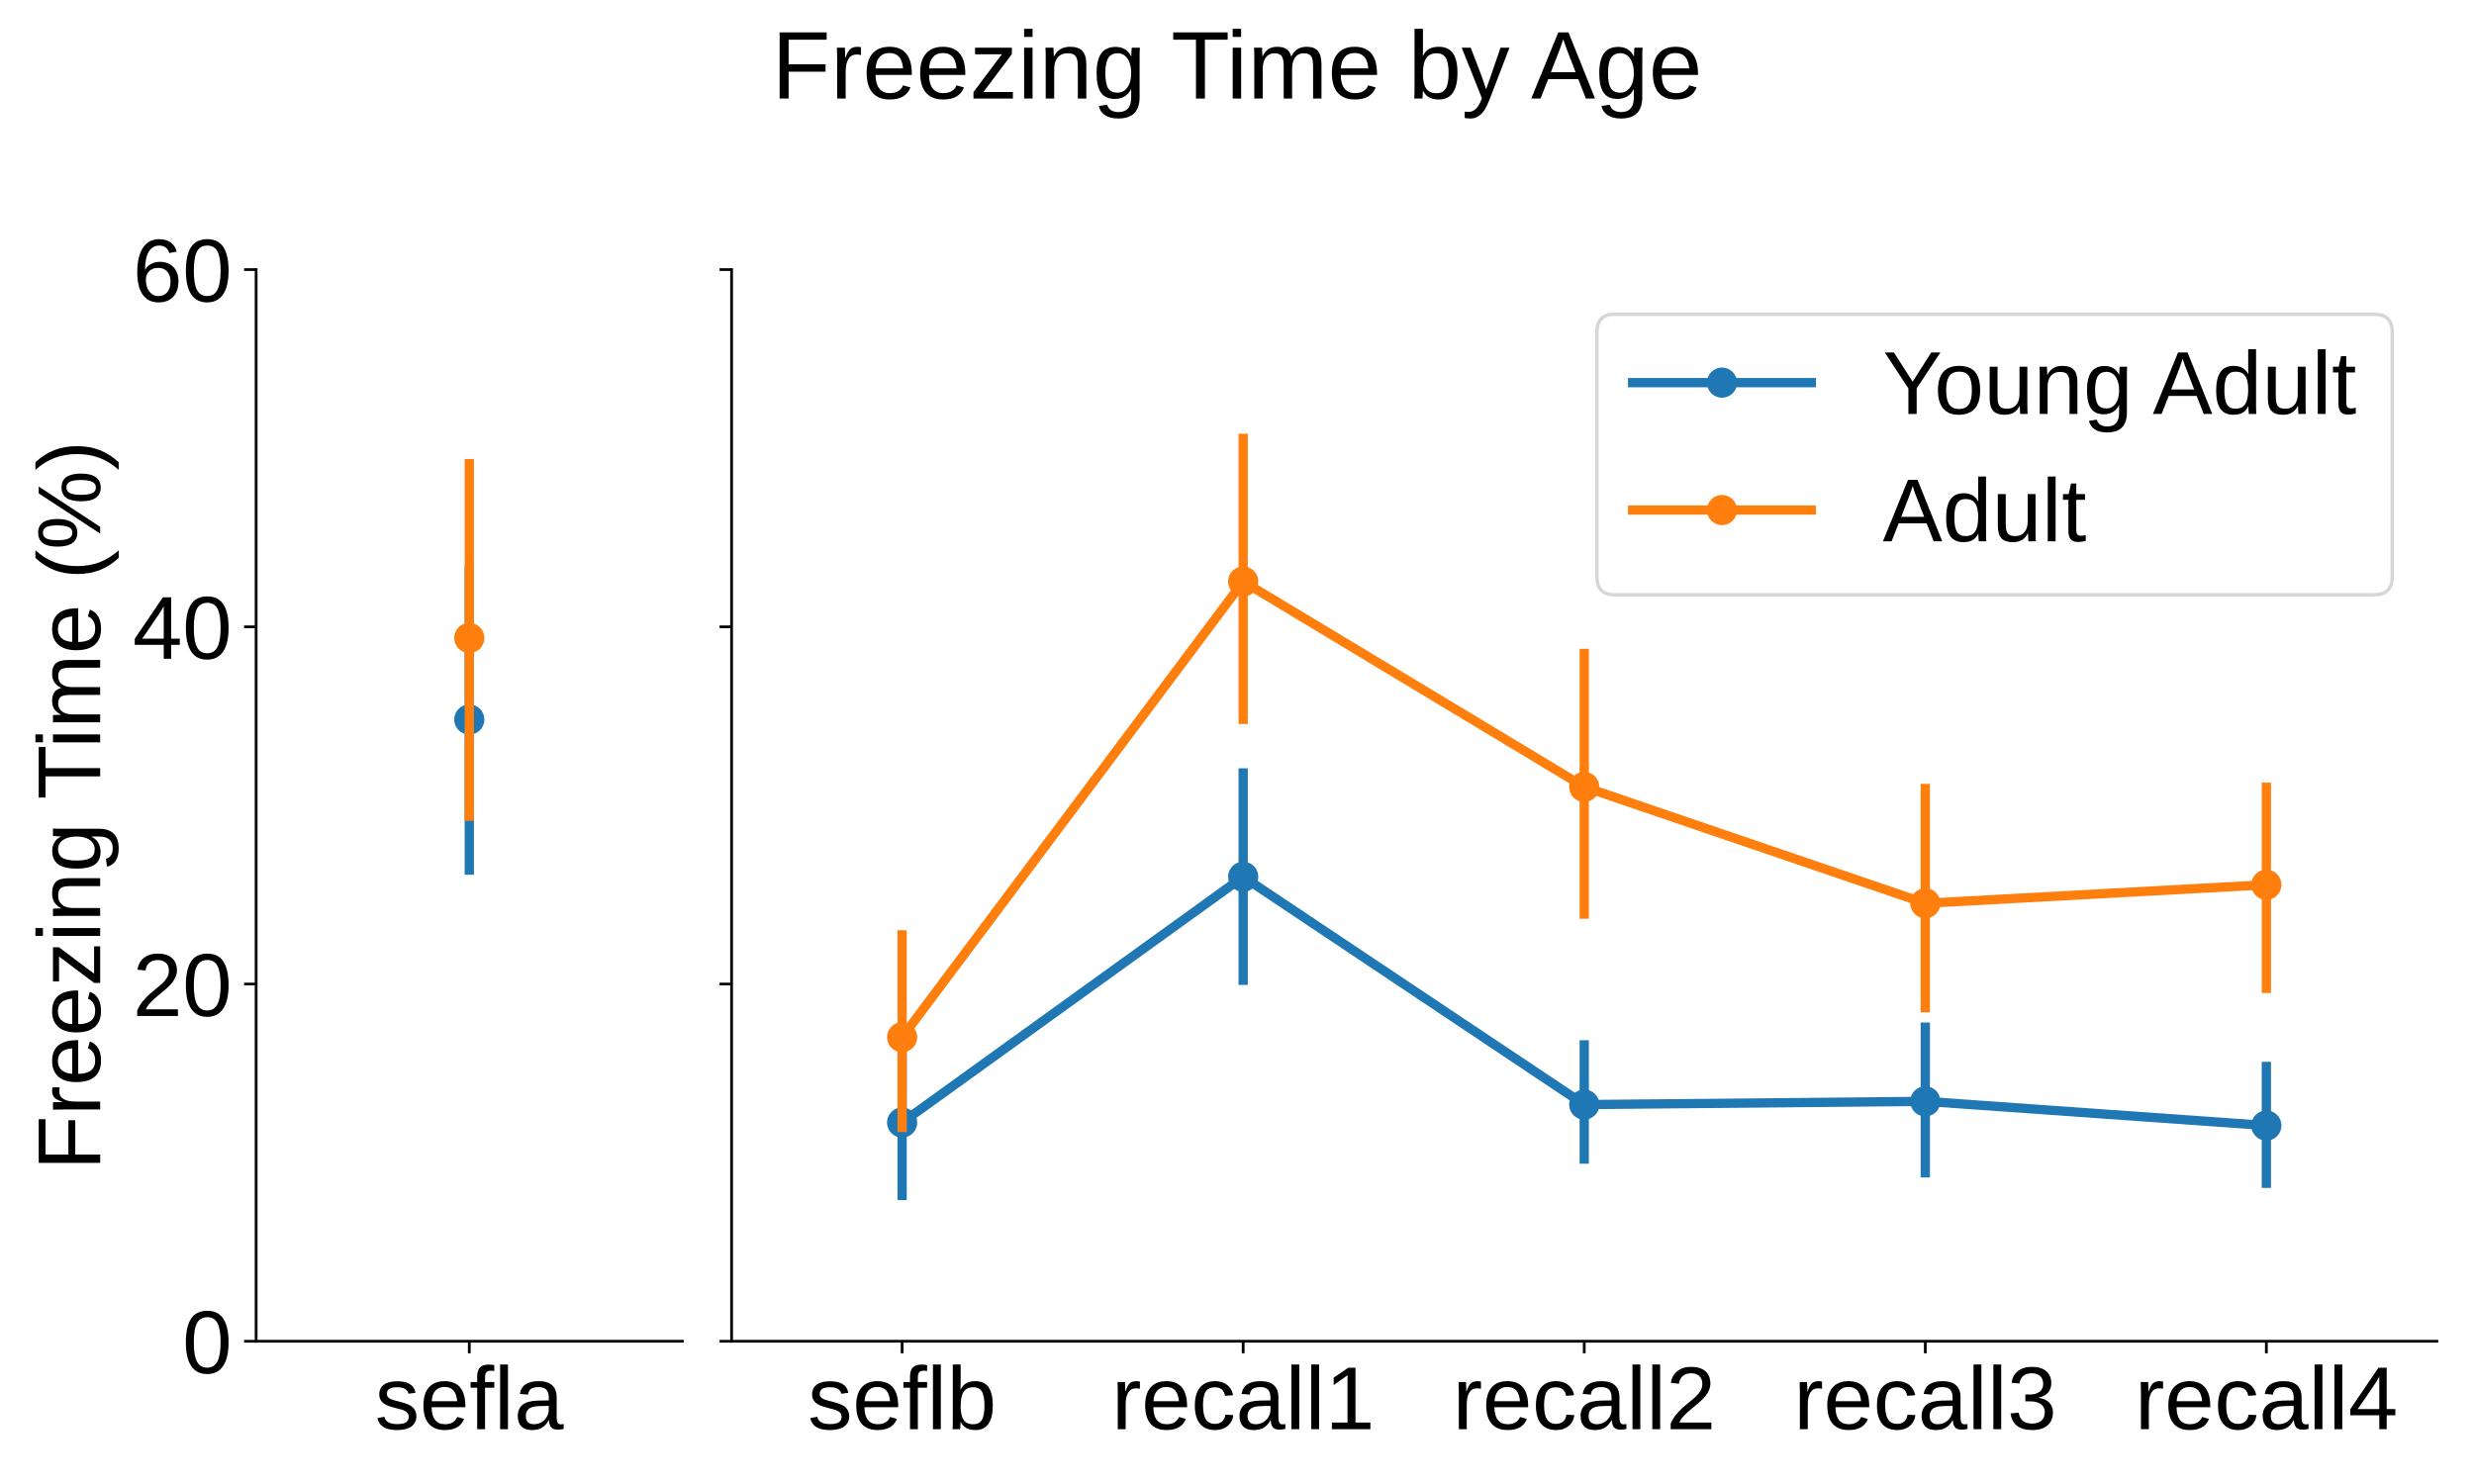
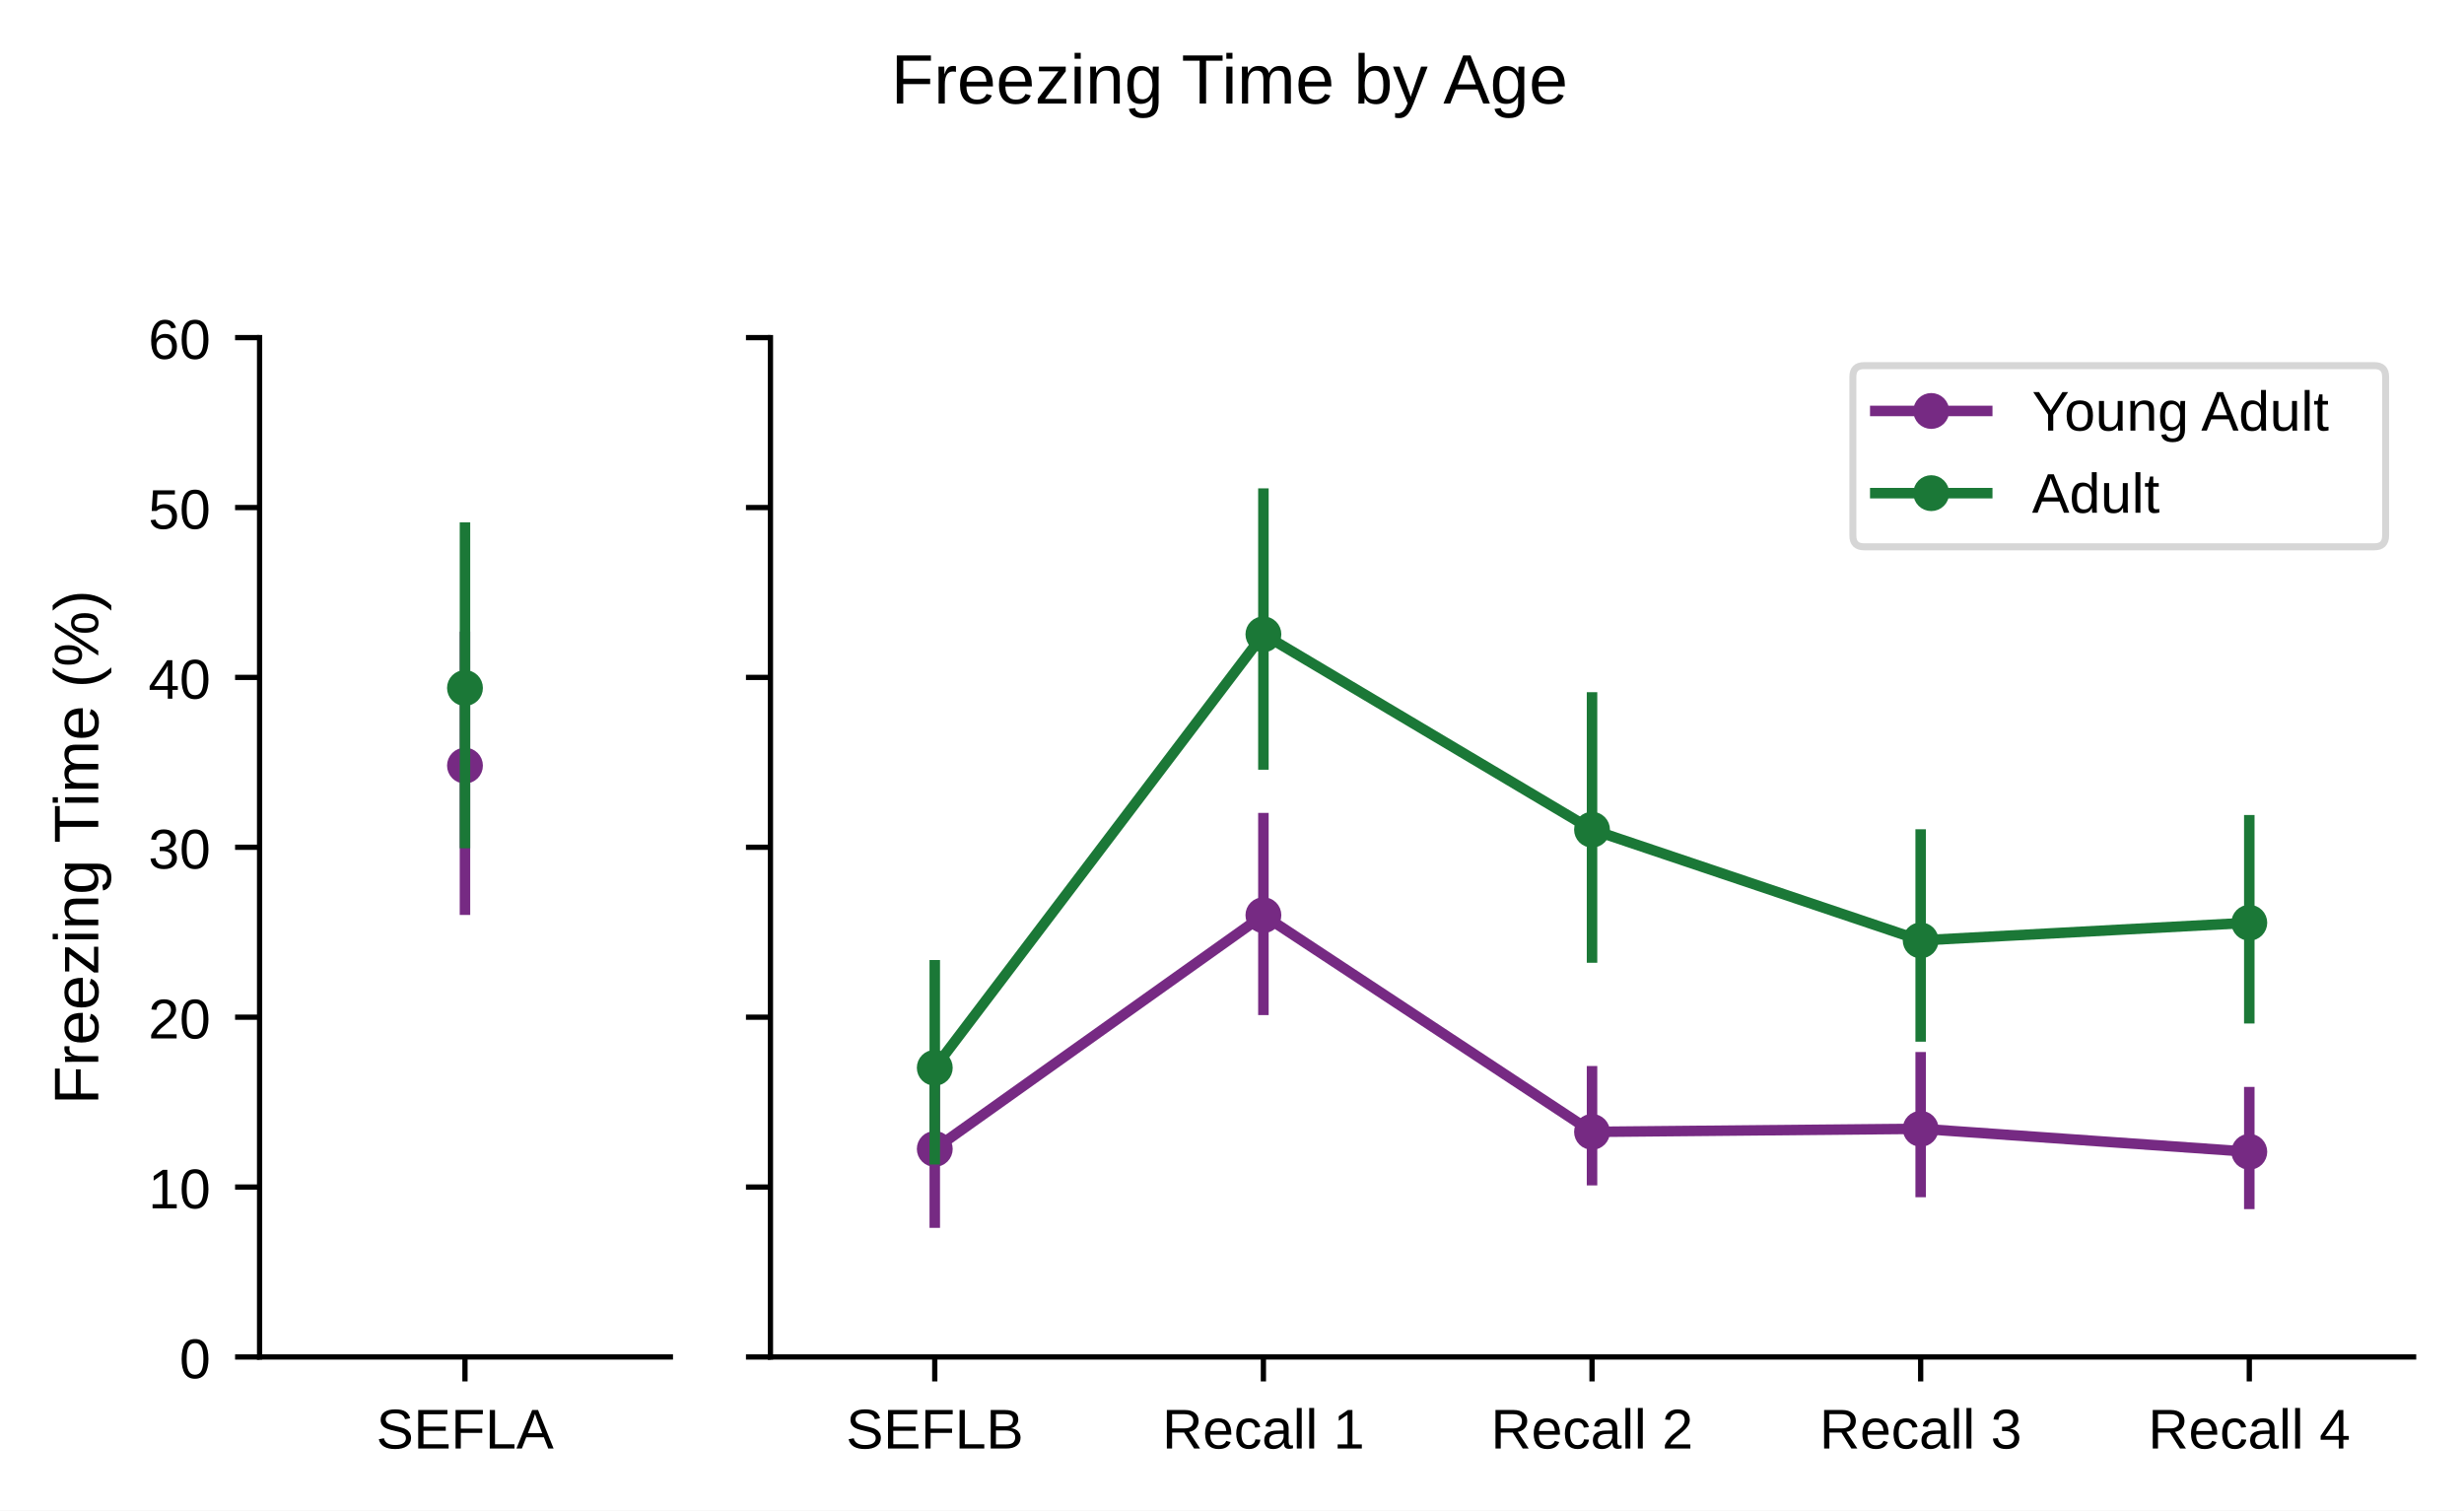
- <svg xmlns="http://www.w3.org/2000/svg" xmlns:xlink="http://www.w3.org/1999/xlink" width="720pt" height="432pt" viewBox="0 0 720 432" version="1.1">
+ <svg xmlns="http://www.w3.org/2000/svg" xmlns:xlink="http://www.w3.org/1999/xlink" width="352.07pt" height="215.822pt" viewBox="0 0 352.07 215.822" version="1.1">
  <defs>
    <style type="text/css">*{stroke-linejoin: round; stroke-linecap: butt}</style>
  </defs>
  <g id="figure_1">
    <g id="patch_1">
-       <path d="M 0 432  L 720 432  L 720 0  L 0 0  z " style="fill: #ffffff" />
+       <path d="M 0 215.822  L 352.07 215.822  L 352.07 -0  L 0 -0  z " style="fill: #ffffff" />
    </g>
    <g id="axes_1">
      <g id="patch_2">
-         <path d="M 74.54 390.44  L 198.612 390.44  L 198.612 78.48  L 74.54 78.48  z " style="fill: #ffffff" />
+         <path d="M 37.09 193.88  L 95.786 193.88  L 95.786 48.24  L 37.09 48.24  z " style="fill: #ffffff" />
      </g>
      <g id="matplotlib.axis_1">
        <g id="xtick_1">
          <g id="line2d_1">
            <defs>
-               <path id="ma4b16cf678" d="M 0 0  L 0 3.5  " style="stroke: #000000; stroke-width: 0.8" />
+               <path id="mf819c364d7" d="M 0 0  L 0 3.5  " style="stroke: #000000; stroke-width: 0.75" />
            </defs>
            <g>
-               <use xlink:href="#ma4b16cf678" x="136.576" y="390.44" style="stroke: #000000; stroke-width: 0.8" />
+               <use xlink:href="#mf819c364d7" x="66.438" y="193.88" style="stroke: #000000; stroke-width: 0.75" />
            </g>
          </g>
          <g id="text_1">
-             <text style="font-size: 26px; font-family: 'Arial'; text-anchor: middle" x="136.576" y="416.05" transform="rotate(-0 136.576 416.0503)">sefla</text>
+             <text style="font-size: 8px; font-family: 'Arial', 'Helvetica', 'DejaVu Sans', sans-serif; text-anchor: middle" x="66.438" y="206.959" transform="rotate(-0 66.43831 206.9588)">SEFLA</text>
          </g>
        </g>
      </g>
      <g id="matplotlib.axis_2">
        <g id="ytick_1">
          <g id="line2d_2">
            <defs>
-               <path id="m90c6bc08df" d="M 0 0  L -3.5 0  " style="stroke: #000000; stroke-width: 0.8" />
+               <path id="m673998ac9b" d="M 0 0  L -3.5 0  " style="stroke: #000000; stroke-width: 0.75" />
            </defs>
            <g>
-               <use xlink:href="#m90c6bc08df" x="74.54" y="390.44" style="stroke: #000000; stroke-width: 0.8" />
+               <use xlink:href="#m673998ac9b" x="37.09" y="193.88" style="stroke: #000000; stroke-width: 0.75" />
            </g>
          </g>
          <g id="text_2">
-             <text style="font-size: 26px; font-family: 'Arial'; text-anchor: end" x="67.54" y="399.745" transform="rotate(-0 67.54 399.7452)">0</text>
+             <text style="font-size: 8px; font-family: 'Arial', 'Helvetica', 'DejaVu Sans', sans-serif; text-anchor: end" x="30.09" y="196.919" transform="rotate(-0 30.09031 196.9194)">0</text>
          </g>
        </g>
        <g id="ytick_2">
          <g id="line2d_3">
            <g>
-               <use xlink:href="#m90c6bc08df" x="74.54" y="286.453" style="stroke: #000000; stroke-width: 0.8" />
+               <use xlink:href="#m673998ac9b" x="37.09" y="169.607" style="stroke: #000000; stroke-width: 0.75" />
            </g>
          </g>
          <g id="text_3">
-             <text style="font-size: 26px; font-family: 'Arial'; text-anchor: end" x="67.54" y="295.758" transform="rotate(-0 67.54 295.7585)">20</text>
+             <text style="font-size: 8px; font-family: 'Arial', 'Helvetica', 'DejaVu Sans', sans-serif; text-anchor: end" x="30.09" y="172.646" transform="rotate(-0 30.09031 172.646)">10</text>
          </g>
        </g>
        <g id="ytick_3">
          <g id="line2d_4">
            <g>
-               <use xlink:href="#m90c6bc08df" x="74.54" y="182.467" style="stroke: #000000; stroke-width: 0.8" />
+               <use xlink:href="#m673998ac9b" x="37.09" y="145.333" style="stroke: #000000; stroke-width: 0.75" />
            </g>
          </g>
          <g id="text_4">
-             <text style="font-size: 26px; font-family: 'Arial'; text-anchor: end" x="67.54" y="191.772" transform="rotate(-0 67.54 191.7718)">40</text>
+             <text style="font-size: 8px; font-family: 'Arial', 'Helvetica', 'DejaVu Sans', sans-serif; text-anchor: end" x="30.09" y="148.373" transform="rotate(-0 30.09031 148.3727)">20</text>
          </g>
        </g>
        <g id="ytick_4">
          <g id="line2d_5">
            <g>
-               <use xlink:href="#m90c6bc08df" x="74.54" y="78.48" style="stroke: #000000; stroke-width: 0.8" />
+               <use xlink:href="#m673998ac9b" x="37.09" y="121.06" style="stroke: #000000; stroke-width: 0.75" />
            </g>
          </g>
          <g id="text_5">
-             <text style="font-size: 26px; font-family: 'Arial'; text-anchor: end" x="67.54" y="87.785" transform="rotate(-0 67.54 87.78516)">60</text>
-           </g>
-         </g>
-         <g id="text_6">
-           <text style="font-size: 26px; font-family: 'Arial'; text-anchor: middle" x="29.151" y="234.46" transform="rotate(-90 29.15094 234.46)">Freezing Time (%)</text>
-         </g>
-       </g>
-       <g id="line2d_6">
-         <path d="M 136.576 209.462  " clip-path="url(#p3db04bd3ca)" style="fill: none; stroke: #1f77b4; stroke-width: 2.7; stroke-linecap: square" />
+             <text style="font-size: 8px; font-family: 'Arial', 'Helvetica', 'DejaVu Sans', sans-serif; text-anchor: end" x="30.09" y="124.099" transform="rotate(-0 30.09031 124.0994)">30</text>
+           </g>
+         </g>
+         <g id="ytick_5">
+           <g id="line2d_6">
+             <g>
+               <use xlink:href="#m673998ac9b" x="37.09" y="96.787" style="stroke: #000000; stroke-width: 0.75" />
+             </g>
+           </g>
+           <g id="text_6">
+             <text style="font-size: 8px; font-family: 'Arial', 'Helvetica', 'DejaVu Sans', sans-serif; text-anchor: end" x="30.09" y="99.826" transform="rotate(-0 30.09031 99.82604)">40</text>
+           </g>
+         </g>
+         <g id="ytick_6">
+           <g id="line2d_7">
+             <g>
+               <use xlink:href="#m673998ac9b" x="37.09" y="72.513" style="stroke: #000000; stroke-width: 0.75" />
+             </g>
+           </g>
+           <g id="text_7">
+             <text style="font-size: 8px; font-family: 'Arial', 'Helvetica', 'DejaVu Sans', sans-serif; text-anchor: end" x="30.09" y="75.553" transform="rotate(-0 30.09031 75.55271)">50</text>
+           </g>
+         </g>
+         <g id="ytick_7">
+           <g id="line2d_8">
+             <g>
+               <use xlink:href="#m673998ac9b" x="37.09" y="48.24" style="stroke: #000000; stroke-width: 0.75" />
+             </g>
+           </g>
+           <g id="text_8">
+             <text style="font-size: 8px; font-family: 'Arial', 'Helvetica', 'DejaVu Sans', sans-serif; text-anchor: end" x="30.09" y="51.279" transform="rotate(-0 30.09031 51.27938)">60</text>
+           </g>
+         </g>
+         <g id="text_9">
+           <text style="font-size: 9px; font-family: 'Arial', 'Helvetica', 'DejaVu Sans', sans-serif; text-anchor: middle" x="14.039" y="121.06" transform="rotate(-90 14.03859 121.06)">Freezing Time (%)</text>
+         </g>
+       </g>
+       <g id="line2d_9">
+         <path d="M 66.438 109.39  " clip-path="url(#pce455bc0b5)" style="fill: none; stroke: #762a83; stroke-width: 1.5; stroke-linecap: square" />
        <defs>
-           <path id="m941a54fac7" d="M 0 3.384  C 0.897 3.384 1.758 3.027 2.393 2.393  C 3.027 1.758 3.384 0.897 3.384 0  C 3.384 -0.897 3.027 -1.758 2.393 -2.393  C 1.758 -3.027 0.897 -3.384 0 -3.384  C -0.897 -3.384 -1.758 -3.027 -2.393 -2.393  C -3.027 -1.758 -3.384 -0.897 -3.384 0  C -3.384 0.897 -3.027 1.758 -2.393 2.393  C -1.758 3.027 -0.897 3.384 0 3.384  z " style="stroke: #1f77b4; stroke-width: 2.025" />
+           <path id="mfb1d948f4f" d="M 0 2  C 0.53 2 1.039 1.789 1.414 1.414  C 1.789 1.039 2 0.53 2 0  C 2 -0.53 1.789 -1.039 1.414 -1.414  C 1.039 -1.789 0.53 -2 0 -2  C -0.53 -2 -1.039 -1.789 -1.414 -1.414  C -1.789 -1.039 -2 -0.53 -2 0  C -2 0.53 -1.789 1.039 -1.414 1.414  C -1.039 1.789 -0.53 2 0 2  z " style="stroke: #762a83; stroke-width: 1.125" />
        </defs>
-         <g clip-path="url(#p3db04bd3ca)">
-           <use xlink:href="#m941a54fac7" x="136.576" y="209.462" style="fill: #1f77b4; stroke: #1f77b4; stroke-width: 2.025" />
-         </g>
-       </g>
-       <g id="line2d_7">
-         <path d="M 136.576 253.291  L 136.576 166.189  " clip-path="url(#p3db04bd3ca)" style="fill: none; stroke: #1f77b4; stroke-width: 2.7; stroke-linecap: square" />
-       </g>
-       <g id="line2d_8">
-         <path d="M 136.576 185.711  " clip-path="url(#p3db04bd3ca)" style="fill: none; stroke: #ff7f0e; stroke-width: 2.7; stroke-linecap: square" />
+         <g clip-path="url(#pce455bc0b5)">
+           <use xlink:href="#mfb1d948f4f" x="66.438" y="109.39" style="fill: #762a83; stroke: #762a83; stroke-width: 1.125" />
+         </g>
+       </g>
+       <g id="line2d_10">
+         <path d="M 66.438 129.972  L 66.438 90.99  " clip-path="url(#pce455bc0b5)" style="fill: none; stroke: #762a83; stroke-width: 1.5; stroke-linecap: square" />
+       </g>
+       <g id="line2d_11">
+         <path d="M 66.438 98.301  " clip-path="url(#pce455bc0b5)" style="fill: none; stroke: #1b7837; stroke-width: 1.5; stroke-linecap: square" />
        <defs>
-           <path id="mbf57c537a2" d="M 0 3.384  C 0.897 3.384 1.758 3.027 2.393 2.393  C 3.027 1.758 3.384 0.897 3.384 0  C 3.384 -0.897 3.027 -1.758 2.393 -2.393  C 1.758 -3.027 0.897 -3.384 0 -3.384  C -0.897 -3.384 -1.758 -3.027 -2.393 -2.393  C -3.027 -1.758 -3.384 -0.897 -3.384 0  C -3.384 0.897 -3.027 1.758 -2.393 2.393  C -1.758 3.027 -0.897 3.384 0 3.384  z " style="stroke: #ff7f0e; stroke-width: 2.025" />
+           <path id="m6c101e5034" d="M 0 2  C 0.53 2 1.039 1.789 1.414 1.414  C 1.789 1.039 2 0.53 2 0  C 2 -0.53 1.789 -1.039 1.414 -1.414  C 1.039 -1.789 0.53 -2 0 -2  C -0.53 -2 -1.039 -1.789 -1.414 -1.414  C -1.789 -1.039 -2 -0.53 -2 0  C -2 0.53 -1.789 1.039 -1.414 1.414  C -1.039 1.789 -0.53 2 0 2  z " style="stroke: #1b7837; stroke-width: 1.125" />
        </defs>
-         <g clip-path="url(#p3db04bd3ca)">
-           <use xlink:href="#mbf57c537a2" x="136.576" y="185.711" style="fill: #ff7f0e; stroke: #ff7f0e; stroke-width: 2.025" />
-         </g>
-       </g>
-       <g id="line2d_9">
-         <path d="M 136.576 237.585  L 136.576 134.964  " clip-path="url(#p3db04bd3ca)" style="fill: none; stroke: #ff7f0e; stroke-width: 2.7; stroke-linecap: square" />
-       </g>
-       <g id="line2d_10" />
-       <g id="line2d_11" />
+         <g clip-path="url(#pce455bc0b5)">
+           <use xlink:href="#m6c101e5034" x="66.438" y="98.301" style="fill: #1b7837; stroke: #1b7837; stroke-width: 1.125" />
+         </g>
+       </g>
+       <g id="line2d_12">
+         <path d="M 66.438 120.443  L 66.438 75.378  " clip-path="url(#pce455bc0b5)" style="fill: none; stroke: #1b7837; stroke-width: 1.5; stroke-linecap: square" />
+       </g>
+       <g id="line2d_13" />
+       <g id="line2d_14" />
      <g id="patch_3">
-         <path d="M 74.54 390.44  L 74.54 78.48  " style="fill: none; stroke: #000000; stroke-width: 0.8; stroke-linejoin: miter; stroke-linecap: square" />
+         <path d="M 37.09 193.88  L 37.09 48.24  " style="fill: none; stroke: #000000; stroke-width: 0.75; stroke-linejoin: miter; stroke-linecap: square" />
      </g>
      <g id="patch_4">
-         <path d="M 74.54 390.44  L 198.612 390.44  " style="fill: none; stroke: #000000; stroke-width: 0.8; stroke-linejoin: miter; stroke-linecap: square" />
+         <path d="M 37.09 193.88  L 95.786 193.88  " style="fill: none; stroke: #000000; stroke-width: 0.75; stroke-linejoin: miter; stroke-linecap: square" />
      </g>
    </g>
    <g id="axes_2">
      <g id="patch_5">
-         <path d="M 212.912 390.44  L 709.2 390.44  L 709.2 78.48  L 212.912 78.48  z " style="fill: #ffffff" />
+         <path d="M 110.086 193.88  L 344.87 193.88  L 344.87 48.24  L 110.086 48.24  z " style="fill: #ffffff" />
      </g>
      <g id="matplotlib.axis_3">
        <g id="xtick_2">
-           <g id="line2d_12">
-             <g>
-               <use xlink:href="#ma4b16cf678" x="262.541" y="390.44" style="stroke: #000000; stroke-width: 0.8" />
-             </g>
-           </g>
-           <g id="text_7">
-             <text style="font-size: 26px; font-family: 'Arial'; text-anchor: middle" x="262.541" y="416.05" transform="rotate(-0 262.5408 416.0503)">seflb</text>
+           <g id="line2d_15">
+             <g>
+               <use xlink:href="#mf819c364d7" x="133.565" y="193.88" style="stroke: #000000; stroke-width: 0.75" />
+             </g>
+           </g>
+           <g id="text_10">
+             <text style="font-size: 8px; font-family: 'Arial', 'Helvetica', 'DejaVu Sans', sans-serif; text-anchor: middle" x="133.565" y="206.959" transform="rotate(-0 133.5647 206.9588)">SEFLB</text>
          </g>
        </g>
        <g id="xtick_3">
-           <g id="line2d_13">
-             <g>
-               <use xlink:href="#ma4b16cf678" x="361.798" y="390.44" style="stroke: #000000; stroke-width: 0.8" />
-             </g>
-           </g>
-           <g id="text_8">
-             <text style="font-size: 26px; font-family: 'Arial'; text-anchor: middle" x="361.798" y="416.05" transform="rotate(-0 361.7984 416.0503)">recall1</text>
+           <g id="line2d_16">
+             <g>
+               <use xlink:href="#mf819c364d7" x="180.522" y="193.88" style="stroke: #000000; stroke-width: 0.75" />
+             </g>
+           </g>
+           <g id="text_11">
+             <text style="font-size: 8px; font-family: 'Arial', 'Helvetica', 'DejaVu Sans', sans-serif; text-anchor: middle" x="180.522" y="206.959" transform="rotate(-0 180.5215 206.9588)">Recall 1</text>
          </g>
        </g>
        <g id="xtick_4">
-           <g id="line2d_14">
-             <g>
-               <use xlink:href="#ma4b16cf678" x="461.056" y="390.44" style="stroke: #000000; stroke-width: 0.8" />
-             </g>
-           </g>
-           <g id="text_9">
-             <text style="font-size: 26px; font-family: 'Arial'; text-anchor: middle" x="461.056" y="416.05" transform="rotate(-0 461.056 416.0503)">recall2</text>
+           <g id="line2d_17">
+             <g>
+               <use xlink:href="#mf819c364d7" x="227.478" y="193.88" style="stroke: #000000; stroke-width: 0.75" />
+             </g>
+           </g>
+           <g id="text_12">
+             <text style="font-size: 8px; font-family: 'Arial', 'Helvetica', 'DejaVu Sans', sans-serif; text-anchor: middle" x="227.478" y="206.959" transform="rotate(-0 227.4783 206.9588)">Recall 2</text>
          </g>
        </g>
        <g id="xtick_5">
-           <g id="line2d_15">
-             <g>
-               <use xlink:href="#ma4b16cf678" x="560.314" y="390.44" style="stroke: #000000; stroke-width: 0.8" />
-             </g>
-           </g>
-           <g id="text_10">
-             <text style="font-size: 26px; font-family: 'Arial'; text-anchor: middle" x="560.314" y="416.05" transform="rotate(-0 560.3136 416.0503)">recall3</text>
+           <g id="line2d_18">
+             <g>
+               <use xlink:href="#mf819c364d7" x="274.435" y="193.88" style="stroke: #000000; stroke-width: 0.75" />
+             </g>
+           </g>
+           <g id="text_13">
+             <text style="font-size: 8px; font-family: 'Arial', 'Helvetica', 'DejaVu Sans', sans-serif; text-anchor: middle" x="274.435" y="206.959" transform="rotate(-0 274.4351 206.9588)">Recall 3</text>
          </g>
        </g>
        <g id="xtick_6">
-           <g id="line2d_16">
-             <g>
-               <use xlink:href="#ma4b16cf678" x="659.571" y="390.44" style="stroke: #000000; stroke-width: 0.8" />
-             </g>
-           </g>
-           <g id="text_11">
-             <text style="font-size: 26px; font-family: 'Arial'; text-anchor: middle" x="659.571" y="416.05" transform="rotate(-0 659.5712 416.0503)">recall4</text>
+           <g id="line2d_19">
+             <g>
+               <use xlink:href="#mf819c364d7" x="321.392" y="193.88" style="stroke: #000000; stroke-width: 0.75" />
+             </g>
+           </g>
+           <g id="text_14">
+             <text style="font-size: 8px; font-family: 'Arial', 'Helvetica', 'DejaVu Sans', sans-serif; text-anchor: middle" x="321.392" y="206.959" transform="rotate(-0 321.3919 206.9588)">Recall 4</text>
          </g>
        </g>
      </g>
      <g id="matplotlib.axis_4">
-         <g id="ytick_5">
-           <g id="line2d_17">
-             <g>
-               <use xlink:href="#m90c6bc08df" x="212.912" y="390.44" style="stroke: #000000; stroke-width: 0.8" />
-             </g>
-           </g>
-         </g>
-         <g id="ytick_6">
-           <g id="line2d_18">
-             <g>
-               <use xlink:href="#m90c6bc08df" x="212.912" y="286.453" style="stroke: #000000; stroke-width: 0.8" />
-             </g>
-           </g>
-         </g>
-         <g id="ytick_7">
-           <g id="line2d_19">
-             <g>
-               <use xlink:href="#m90c6bc08df" x="212.912" y="182.467" style="stroke: #000000; stroke-width: 0.8" />
-             </g>
-           </g>
-         </g>
        <g id="ytick_8">
          <g id="line2d_20">
            <g>
-               <use xlink:href="#m90c6bc08df" x="212.912" y="78.48" style="stroke: #000000; stroke-width: 0.8" />
-             </g>
-           </g>
-         </g>
-       </g>
-       <g id="line2d_21">
-         <path d="M 262.541 326.776  L 361.798 255.237  L 461.056 321.554  L 560.314 320.61  L 659.571 327.649  " clip-path="url(#p770959ac8e)" style="fill: none; stroke: #1f77b4; stroke-width: 2.7; stroke-linecap: square" />
-         <g clip-path="url(#p770959ac8e)">
-           <use xlink:href="#m941a54fac7" x="262.541" y="326.776" style="fill: #1f77b4; stroke: #1f77b4; stroke-width: 2.025" />
-           <use xlink:href="#m941a54fac7" x="361.798" y="255.237" style="fill: #1f77b4; stroke: #1f77b4; stroke-width: 2.025" />
-           <use xlink:href="#m941a54fac7" x="461.056" y="321.554" style="fill: #1f77b4; stroke: #1f77b4; stroke-width: 2.025" />
-           <use xlink:href="#m941a54fac7" x="560.314" y="320.61" style="fill: #1f77b4; stroke: #1f77b4; stroke-width: 2.025" />
-           <use xlink:href="#m941a54fac7" x="659.571" y="327.649" style="fill: #1f77b4; stroke: #1f77b4; stroke-width: 2.025" />
-         </g>
-       </g>
-       <g id="line2d_22">
-         <path d="M 262.541 348.014  L 262.541 300.284  " clip-path="url(#p770959ac8e)" style="fill: none; stroke: #1f77b4; stroke-width: 2.7; stroke-linecap: square" />
-       </g>
-       <g id="line2d_23">
-         <path d="M 361.798 285.372  L 361.798 225.019  " clip-path="url(#p770959ac8e)" style="fill: none; stroke: #1f77b4; stroke-width: 2.7; stroke-linecap: square" />
-       </g>
-       <g id="line2d_24">
-         <path d="M 461.056 337.418  L 461.056 304.163  " clip-path="url(#p770959ac8e)" style="fill: none; stroke: #1f77b4; stroke-width: 2.7; stroke-linecap: square" />
-       </g>
-       <g id="line2d_25">
-         <path d="M 560.314 341.414  L 560.314 299.003  " clip-path="url(#p770959ac8e)" style="fill: none; stroke: #1f77b4; stroke-width: 2.7; stroke-linecap: square" />
-       </g>
-       <g id="line2d_26">
-         <path d="M 659.571 344.462  L 659.571 310.451  " clip-path="url(#p770959ac8e)" style="fill: none; stroke: #1f77b4; stroke-width: 2.7; stroke-linecap: square" />
+               <use xlink:href="#m673998ac9b" x="110.086" y="193.88" style="stroke: #000000; stroke-width: 0.75" />
+             </g>
+           </g>
+         </g>
+         <g id="ytick_9">
+           <g id="line2d_21">
+             <g>
+               <use xlink:href="#m673998ac9b" x="110.086" y="169.607" style="stroke: #000000; stroke-width: 0.75" />
+             </g>
+           </g>
+         </g>
+         <g id="ytick_10">
+           <g id="line2d_22">
+             <g>
+               <use xlink:href="#m673998ac9b" x="110.086" y="145.333" style="stroke: #000000; stroke-width: 0.75" />
+             </g>
+           </g>
+         </g>
+         <g id="ytick_11">
+           <g id="line2d_23">
+             <g>
+               <use xlink:href="#m673998ac9b" x="110.086" y="121.06" style="stroke: #000000; stroke-width: 0.75" />
+             </g>
+           </g>
+         </g>
+         <g id="ytick_12">
+           <g id="line2d_24">
+             <g>
+               <use xlink:href="#m673998ac9b" x="110.086" y="96.787" style="stroke: #000000; stroke-width: 0.75" />
+             </g>
+           </g>
+         </g>
+         <g id="ytick_13">
+           <g id="line2d_25">
+             <g>
+               <use xlink:href="#m673998ac9b" x="110.086" y="72.513" style="stroke: #000000; stroke-width: 0.75" />
+             </g>
+           </g>
+         </g>
+         <g id="ytick_14">
+           <g id="line2d_26">
+             <g>
+               <use xlink:href="#m673998ac9b" x="110.086" y="48.24" style="stroke: #000000; stroke-width: 0.75" />
+             </g>
+           </g>
+         </g>
      </g>
      <g id="line2d_27">
-         <path d="M 262.541 301.942  L 361.798 169.281  L 461.056 229.071  L 560.314 262.95  L 659.571 257.553  " clip-path="url(#p770959ac8e)" style="fill: none; stroke: #ff7f0e; stroke-width: 2.7; stroke-linecap: square" />
-         <g clip-path="url(#p770959ac8e)">
-           <use xlink:href="#mbf57c537a2" x="262.541" y="301.942" style="fill: #ff7f0e; stroke: #ff7f0e; stroke-width: 2.025" />
-           <use xlink:href="#mbf57c537a2" x="361.798" y="169.281" style="fill: #ff7f0e; stroke: #ff7f0e; stroke-width: 2.025" />
-           <use xlink:href="#mbf57c537a2" x="461.056" y="229.071" style="fill: #ff7f0e; stroke: #ff7f0e; stroke-width: 2.025" />
-           <use xlink:href="#mbf57c537a2" x="560.314" y="262.95" style="fill: #ff7f0e; stroke: #ff7f0e; stroke-width: 2.025" />
-           <use xlink:href="#mbf57c537a2" x="659.571" y="257.553" style="fill: #ff7f0e; stroke: #ff7f0e; stroke-width: 2.025" />
+         <path d="M 133.565 164.158  L 180.522 130.76  L 227.478 161.72  L 274.435 161.28  L 321.392 164.566  " clip-path="url(#pd576267e51)" style="fill: none; stroke: #762a83; stroke-width: 1.5; stroke-linecap: square" />
+         <g clip-path="url(#pd576267e51)">
+           <use xlink:href="#mfb1d948f4f" x="133.565" y="164.158" style="fill: #762a83; stroke: #762a83; stroke-width: 1.125" />
+           <use xlink:href="#mfb1d948f4f" x="180.522" y="130.76" style="fill: #762a83; stroke: #762a83; stroke-width: 1.125" />
+           <use xlink:href="#mfb1d948f4f" x="227.478" y="161.72" style="fill: #762a83; stroke: #762a83; stroke-width: 1.125" />
+           <use xlink:href="#mfb1d948f4f" x="274.435" y="161.28" style="fill: #762a83; stroke: #762a83; stroke-width: 1.125" />
+           <use xlink:href="#mfb1d948f4f" x="321.392" y="164.566" style="fill: #762a83; stroke: #762a83; stroke-width: 1.125" />
        </g>
      </g>
      <g id="line2d_28">
-         <path d="M 262.541 328.207  L 262.541 272.154  " clip-path="url(#p770959ac8e)" style="fill: none; stroke: #ff7f0e; stroke-width: 2.7; stroke-linecap: square" />
+         <path d="M 133.565 174.68  L 133.565 151.678  " clip-path="url(#pd576267e51)" style="fill: none; stroke: #762a83; stroke-width: 1.5; stroke-linecap: square" />
      </g>
      <g id="line2d_29">
-         <path d="M 361.798 209.418  L 361.798 127.637  " clip-path="url(#p770959ac8e)" style="fill: none; stroke: #ff7f0e; stroke-width: 2.7; stroke-linecap: square" />
+         <path d="M 180.522 144.288  L 180.522 116.899  " clip-path="url(#pd576267e51)" style="fill: none; stroke: #762a83; stroke-width: 1.5; stroke-linecap: square" />
      </g>
      <g id="line2d_30">
-         <path d="M 461.056 266.112  L 461.056 190.218  " clip-path="url(#p770959ac8e)" style="fill: none; stroke: #ff7f0e; stroke-width: 2.7; stroke-linecap: square" />
+         <path d="M 227.478 168.622  L 227.478 153.06  " clip-path="url(#pd576267e51)" style="fill: none; stroke: #762a83; stroke-width: 1.5; stroke-linecap: square" />
      </g>
      <g id="line2d_31">
-         <path d="M 560.314 293.354  L 560.314 229.52  " clip-path="url(#p770959ac8e)" style="fill: none; stroke: #ff7f0e; stroke-width: 2.7; stroke-linecap: square" />
+         <path d="M 274.435 170.306  L 274.435 151.06  " clip-path="url(#pd576267e51)" style="fill: none; stroke: #762a83; stroke-width: 1.5; stroke-linecap: square" />
      </g>
      <g id="line2d_32">
-         <path d="M 659.571 287.717  L 659.571 229.169  " clip-path="url(#p770959ac8e)" style="fill: none; stroke: #ff7f0e; stroke-width: 2.7; stroke-linecap: square" />
-       </g>
-       <g id="line2d_33" />
-       <g id="line2d_34" />
+         <path d="M 321.392 172.008  L 321.392 156.05  " clip-path="url(#pd576267e51)" style="fill: none; stroke: #762a83; stroke-width: 1.5; stroke-linecap: square" />
+       </g>
+       <g id="line2d_33">
+         <path d="M 133.565 152.564  L 180.522 90.631  L 227.478 118.544  L 274.435 134.361  L 321.392 131.841  " clip-path="url(#pd576267e51)" style="fill: none; stroke: #1b7837; stroke-width: 1.5; stroke-linecap: square" />
+         <g clip-path="url(#pd576267e51)">
+           <use xlink:href="#m6c101e5034" x="133.565" y="152.564" style="fill: #1b7837; stroke: #1b7837; stroke-width: 1.125" />
+           <use xlink:href="#m6c101e5034" x="180.522" y="90.631" style="fill: #1b7837; stroke: #1b7837; stroke-width: 1.125" />
+           <use xlink:href="#m6c101e5034" x="227.478" y="118.544" style="fill: #1b7837; stroke: #1b7837; stroke-width: 1.125" />
+           <use xlink:href="#m6c101e5034" x="274.435" y="134.361" style="fill: #1b7837; stroke: #1b7837; stroke-width: 1.125" />
+           <use xlink:href="#m6c101e5034" x="321.392" y="131.841" style="fill: #1b7837; stroke: #1b7837; stroke-width: 1.125" />
+         </g>
+       </g>
+       <g id="line2d_34">
+         <path d="M 133.565 165.634  L 133.565 137.912  " clip-path="url(#pd576267e51)" style="fill: none; stroke: #1b7837; stroke-width: 1.5; stroke-linecap: square" />
+       </g>
+       <g id="line2d_35">
+         <path d="M 180.522 109.228  L 180.522 70.528  " clip-path="url(#pd576267e51)" style="fill: none; stroke: #1b7837; stroke-width: 1.5; stroke-linecap: square" />
+       </g>
+       <g id="line2d_36">
+         <path d="M 227.478 136.814  L 227.478 99.646  " clip-path="url(#pd576267e51)" style="fill: none; stroke: #1b7837; stroke-width: 1.5; stroke-linecap: square" />
+       </g>
+       <g id="line2d_37">
+         <path d="M 274.435 148.086  L 274.435 119.232  " clip-path="url(#pd576267e51)" style="fill: none; stroke: #1b7837; stroke-width: 1.5; stroke-linecap: square" />
+       </g>
+       <g id="line2d_38">
+         <path d="M 321.392 145.485  L 321.392 117.192  " clip-path="url(#pd576267e51)" style="fill: none; stroke: #1b7837; stroke-width: 1.5; stroke-linecap: square" />
+       </g>
+       <g id="line2d_39" />
+       <g id="line2d_40" />
      <g id="patch_6">
-         <path d="M 212.912 390.44  L 212.912 78.48  " style="fill: none; stroke: #000000; stroke-width: 0.8; stroke-linejoin: miter; stroke-linecap: square" />
+         <path d="M 110.086 193.88  L 110.086 48.24  " style="fill: none; stroke: #000000; stroke-width: 0.75; stroke-linejoin: miter; stroke-linecap: square" />
      </g>
      <g id="patch_7">
-         <path d="M 212.912 390.44  L 709.2 390.44  " style="fill: none; stroke: #000000; stroke-width: 0.8; stroke-linejoin: miter; stroke-linecap: square" />
+         <path d="M 110.086 193.88  L 344.87 193.88  " style="fill: none; stroke: #000000; stroke-width: 0.75; stroke-linejoin: miter; stroke-linecap: square" />
      </g>
      <g id="legend_1">
        <g id="patch_8">
-           <path d="M 469.943 173.14  L 691 173.14  Q 696.2 173.14 696.2 167.94  L 696.2 96.68  Q 696.2 91.48 691 91.48  L 469.943 91.48  Q 464.743 91.48 464.743 96.68  L 464.743 167.94  Q 464.743 173.14 469.943 173.14  z " style="fill: #ffffff; opacity: 0.8; stroke: #cccccc; stroke-linejoin: miter" />
-         </g>
-         <g id="line2d_35">
-           <path d="M 475.143 111.39  L 501.143 111.39  L 527.143 111.39  " style="fill: none; stroke: #1f77b4; stroke-width: 2.7; stroke-linecap: square" />
+           <path d="M 266.348 78.125  L 339.27 78.125  Q 340.87 78.125 340.87 76.525  L 340.87 53.84  Q 340.87 52.24 339.27 52.24  L 266.348 52.24  Q 264.748 52.24 264.748 53.84  L 264.748 76.525  Q 264.748 78.125 266.348 78.125  z " style="fill: #ffffff; opacity: 0.8; stroke: #cccccc; stroke-linejoin: miter" />
+         </g>
+         <g id="line2d_41">
+           <path d="M 267.948 58.719  L 275.948 58.719  L 283.948 58.719  " style="fill: none; stroke: #762a83; stroke-width: 1.5; stroke-linecap: square" />
          <g>
-             <use xlink:href="#m941a54fac7" x="501.143" y="111.39" style="fill: #1f77b4; stroke: #1f77b4; stroke-width: 2.025" />
-           </g>
-         </g>
-         <g id="text_12">
-           <text style="font-size: 26px; font-family: 'Arial'; text-anchor: start" x="547.943" y="120.49" transform="rotate(-0 547.9431 120.4903)">Young Adult</text>
-         </g>
-         <g id="line2d_36">
-           <path d="M 475.143 148.473  L 501.143 148.473  L 527.143 148.473  " style="fill: none; stroke: #ff7f0e; stroke-width: 2.7; stroke-linecap: square" />
+             <use xlink:href="#mfb1d948f4f" x="275.948" y="58.719" style="fill: #762a83; stroke: #762a83; stroke-width: 1.125" />
+           </g>
+         </g>
+         <g id="text_15">
+           <text style="font-size: 8px; font-family: 'Arial', 'Helvetica', 'DejaVu Sans', sans-serif; text-anchor: start" x="290.348" y="61.519" transform="rotate(-0 290.3478 61.51875)">Young Adult</text>
+         </g>
+         <g id="line2d_42">
+           <path d="M 267.948 70.461  L 275.948 70.461  L 283.948 70.461  " style="fill: none; stroke: #1b7837; stroke-width: 1.5; stroke-linecap: square" />
          <g>
-             <use xlink:href="#mbf57c537a2" x="501.143" y="148.473" style="fill: #ff7f0e; stroke: #ff7f0e; stroke-width: 2.025" />
-           </g>
-         </g>
-         <g id="text_13">
-           <text style="font-size: 26px; font-family: 'Arial'; text-anchor: start" x="547.943" y="157.573" transform="rotate(-0 547.9431 157.5728)">Adult</text>
+             <use xlink:href="#m6c101e5034" x="275.948" y="70.461" style="fill: #1b7837; stroke: #1b7837; stroke-width: 1.125" />
+           </g>
+         </g>
+         <g id="text_16">
+           <text style="font-size: 8px; font-family: 'Arial', 'Helvetica', 'DejaVu Sans', sans-serif; text-anchor: start" x="290.348" y="73.261" transform="rotate(-0 290.3478 73.26125)">Adult</text>
        </g>
      </g>
    </g>
-     <g id="text_14">
-       <text style="font-size: 28px; font-family: 'Arial'; text-anchor: middle" x="360" y="28.682" transform="rotate(-0 360 28.68188)">Freezing Time by Age</text>
+     <g id="text_17">
+       <text style="font-size: 10px; font-family: 'Arial', 'Helvetica', 'DejaVu Sans', sans-serif; text-anchor: middle" x="175.67" y="14.798" transform="rotate(-0 175.6703 14.79844)">Freezing Time by Age</text>
    </g>
  </g>
  <defs>
-     <clipPath id="p3db04bd3ca">
-       <rect x="74.54" y="78.48" width="124.072" height="311.96" />
+     <clipPath id="pce455bc0b5">
+       <rect x="37.09" y="48.24" width="58.696" height="145.64" />
    </clipPath>
-     <clipPath id="p770959ac8e">
-       <rect x="212.912" y="78.48" width="496.288" height="311.96" />
+     <clipPath id="pd576267e51">
+       <rect x="110.086" y="48.24" width="234.784" height="145.64" />
    </clipPath>
  </defs>
</svg>
